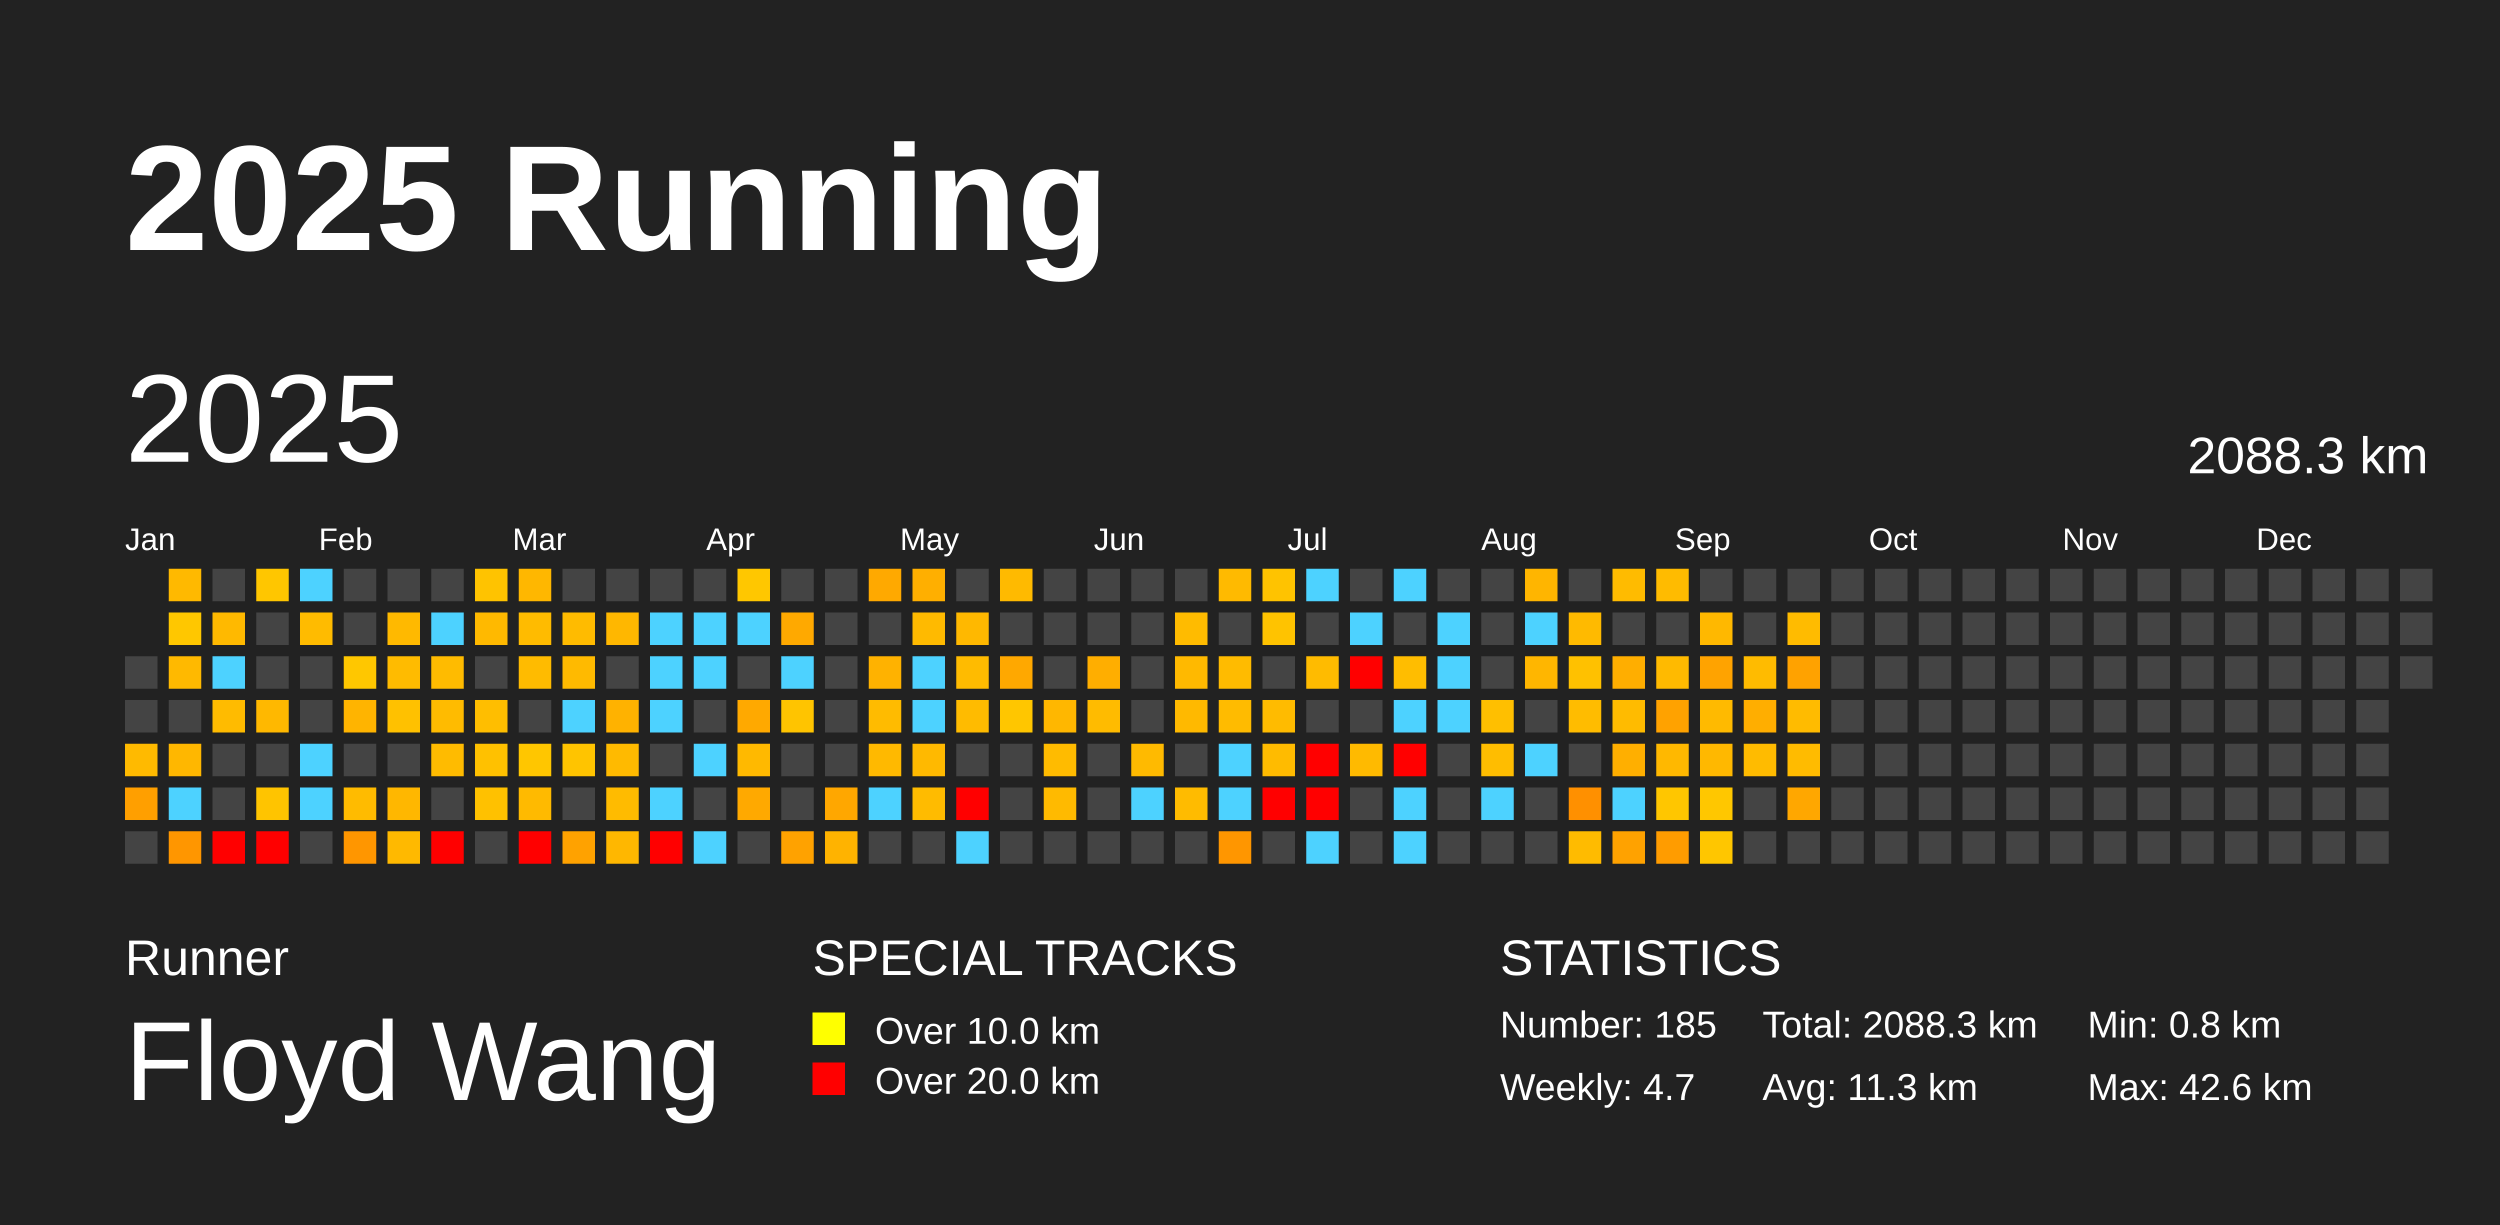
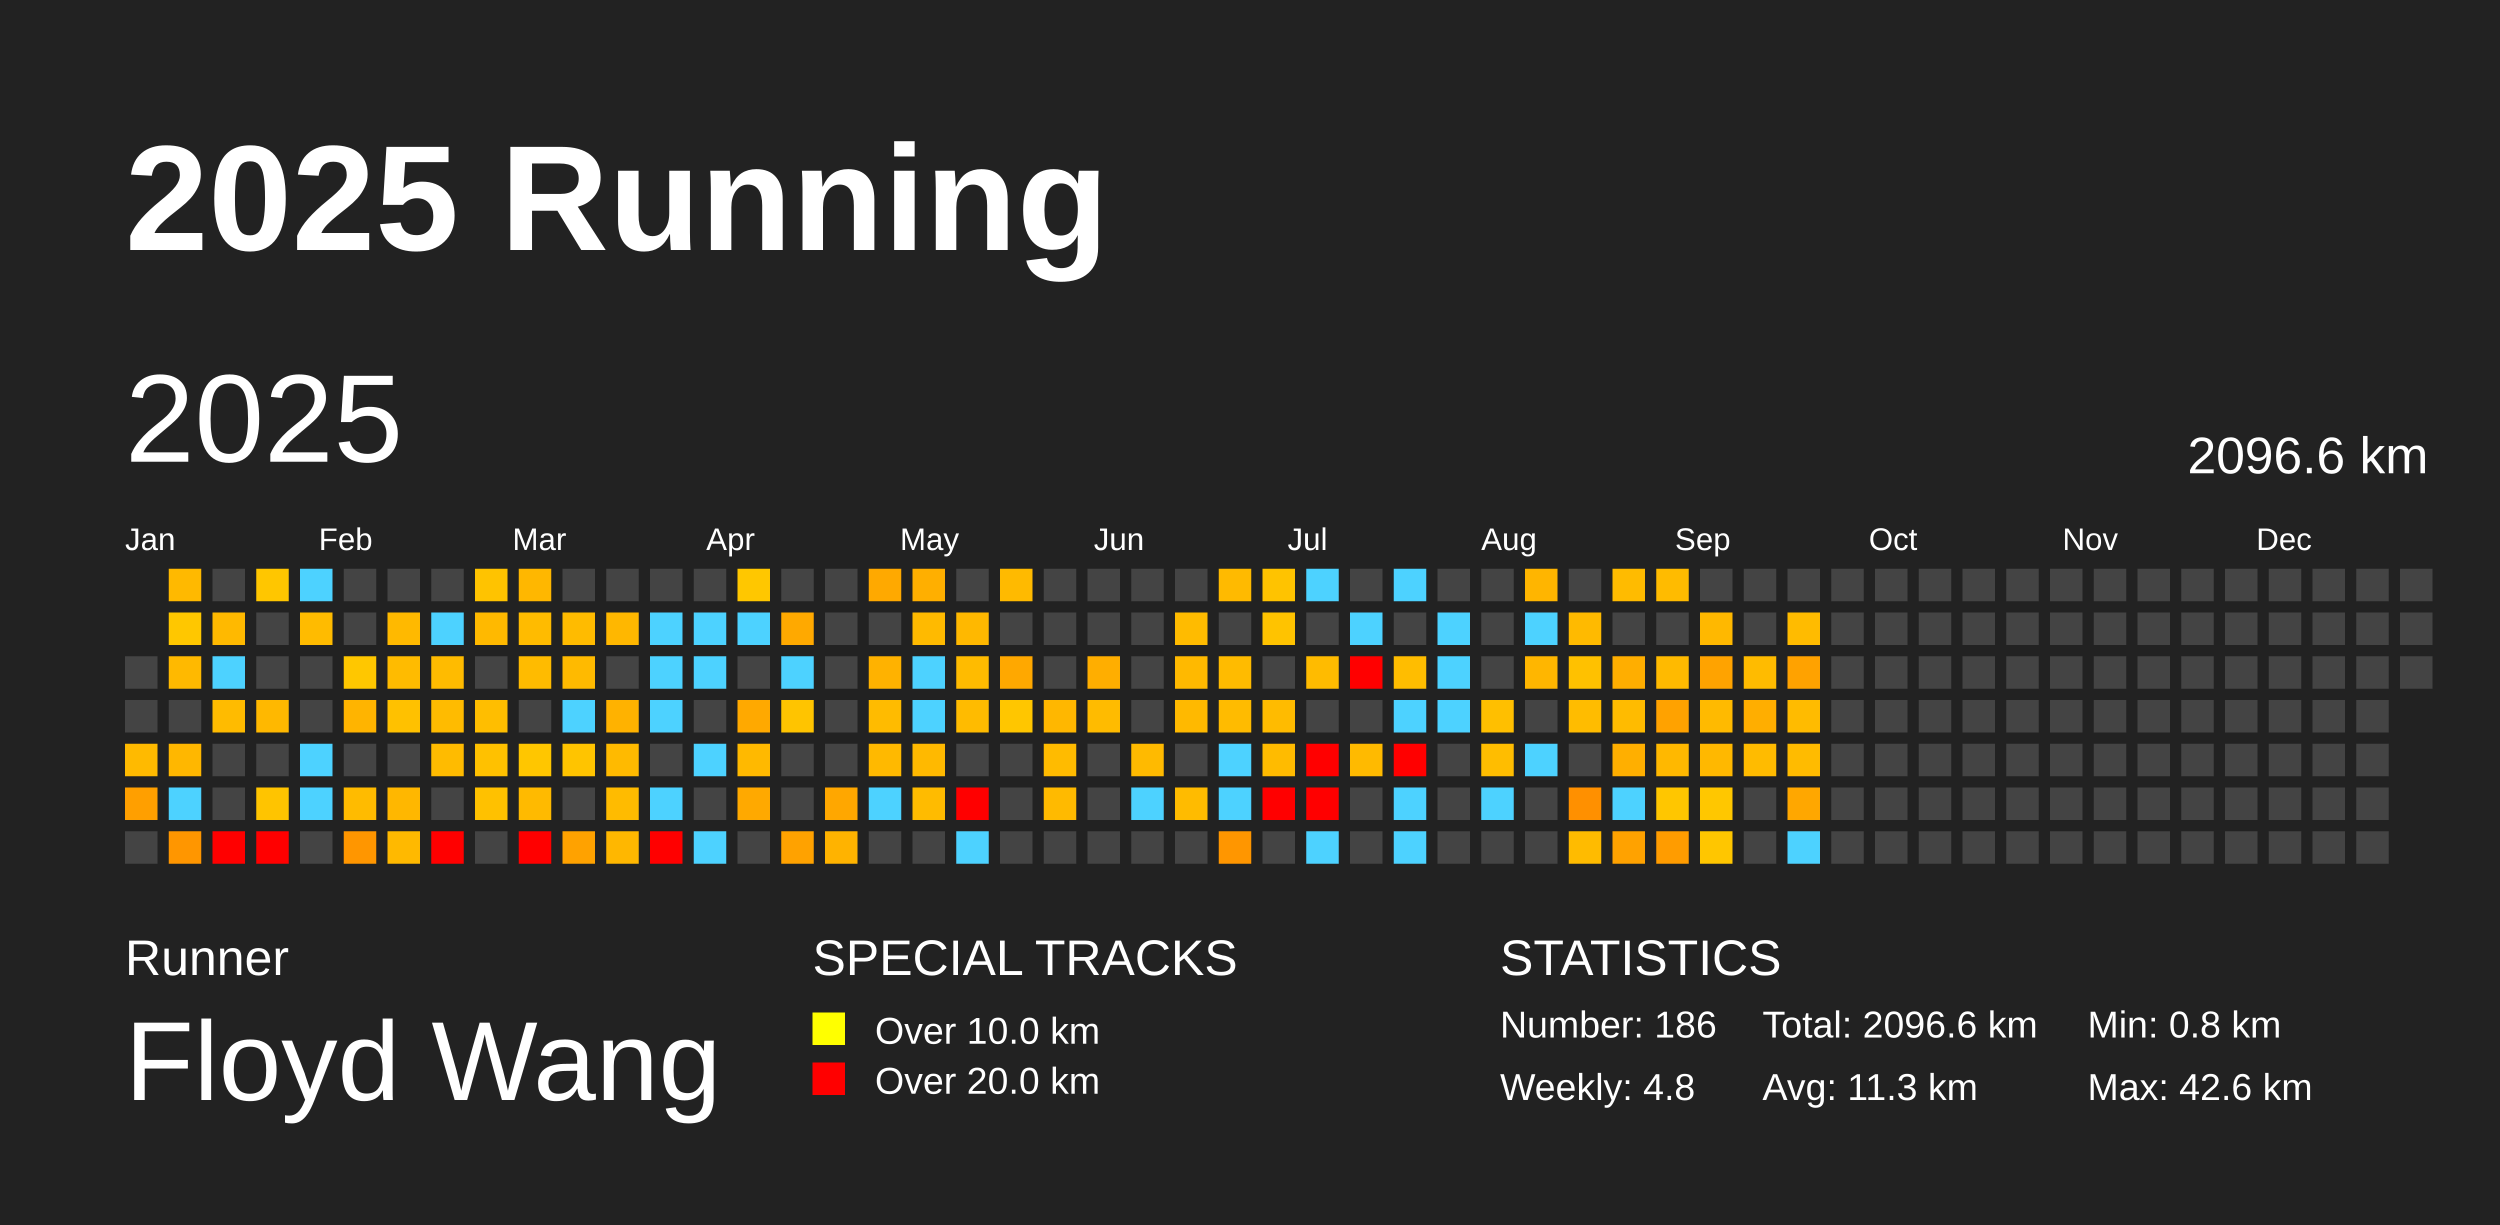
<svg xmlns="http://www.w3.org/2000/svg" baseProfile="full" height="98mm" version="1.1" viewBox="0,0,200,98" width="200mm">
  <defs />
  <rect fill="#222222" height="98" width="200" x="0" y="0" />
  <text fill="#FFFFFF" style="font-size:12px; font-family:Arial; font-weight:bold;" x="10" y="20">2025 Running</text>
  <text fill="#FFFFFF" style="font-size:4px; font-family:Arial" x="10" y="78">Runner</text>
  <text fill="#FFFFFF" style="font-size:9px; font-family:Arial" x="10" y="88">Floyd Wang</text>
  <text fill="#FFFFFF" style="font-size:4px; font-family:Arial" x="65" y="78">SPECIAL TRACKS</text>
  <rect fill="yellow" height="2.6" width="2.6" x="65" y="81" />
  <text fill="#FFFFFF" style="font-size:3px; font-family:Arial" x="70" y="83.5">Over 10.0 km</text>
  <rect fill="red" height="2.6" width="2.6" x="65" y="85" />
  <text fill="#FFFFFF" style="font-size:3px; font-family:Arial" x="70" y="87.5">Over 20.0 km</text>
  <text fill="#FFFFFF" style="font-size:4px; font-family:Arial" x="120" y="78">STATISTICS</text>
-   <text fill="#FFFFFF" style="font-size:3px; font-family:Arial" x="120" y="83">Number: 185</text>
-   <text fill="#FFFFFF" style="font-size:3px; font-family:Arial" x="120" y="88">Weekly: 4.7</text>
-   <text fill="#FFFFFF" style="font-size:3px; font-family:Arial" x="141" y="83">Total: 2088.3 km</text>
+   <text fill="#FFFFFF" style="font-size:3px; font-family:Arial" x="120" y="83">Number: 186</text>
+   <text fill="#FFFFFF" style="font-size:3px; font-family:Arial" x="120" y="88">Weekly: 4.8</text>
+   <text fill="#FFFFFF" style="font-size:3px; font-family:Arial" x="141" y="83">Total: 2096.6 km</text>
  <text fill="#FFFFFF" style="font-size:3px; font-family:Arial" x="141" y="88">Avg: 11.3 km</text>
  <text fill="#FFFFFF" style="font-size:3px; font-family:Arial" x="167" y="83">Min: 0.8 km</text>
  <text fill="#FFFFFF" style="font-size:3px; font-family:Arial" x="167" y="88">Max: 42.6 km</text>
  <text dominant-baseline="hanging" fill="#FFFFFF" style="font-size:10.0px; font-family:Arial;" x="10" y="30">2025</text>
-   <text dominant-baseline="hanging" fill="#FFFFFF" style="font-size:4.125px; font-family:Arial;" x="175" y="35">2088.3 km</text>
+   <text dominant-baseline="hanging" fill="#FFFFFF" style="font-size:4.125px; font-family:Arial;" x="175" y="35">2096.6 km</text>
  <text fill="#FFFFFF" style="font-size:2.5px; font-family:Arial" x="10.0" y="44">Jan</text>
  <text fill="#FFFFFF" style="font-size:2.5px; font-family:Arial" x="25.5" y="44">Feb</text>
  <text fill="#FFFFFF" style="font-size:2.5px; font-family:Arial" x="41.0" y="44">Mar</text>
  <text fill="#FFFFFF" style="font-size:2.5px; font-family:Arial" x="56.5" y="44">Apr</text>
  <text fill="#FFFFFF" style="font-size:2.5px; font-family:Arial" x="72.0" y="44">May</text>
  <text fill="#FFFFFF" style="font-size:2.5px; font-family:Arial" x="87.5" y="44">Jun</text>
  <text fill="#FFFFFF" style="font-size:2.5px; font-family:Arial" x="103.0" y="44">Jul</text>
  <text fill="#FFFFFF" style="font-size:2.5px; font-family:Arial" x="118.5" y="44">Aug</text>
  <text fill="#FFFFFF" style="font-size:2.5px; font-family:Arial" x="134.0" y="44">Sep</text>
  <text fill="#FFFFFF" style="font-size:2.5px; font-family:Arial" x="149.5" y="44">Oct</text>
  <text fill="#FFFFFF" style="font-size:2.5px; font-family:Arial" x="165.0" y="44">Nov</text>
  <text fill="#FFFFFF" style="font-size:2.5px; font-family:Arial" x="180.5" y="44">Dec</text>
  <rect fill="#444444" height="2.6" width="2.6" x="10.0" y="52.5" />
  <rect fill="#444444" height="2.6" width="2.6" x="10.0" y="56.0" />
  <rect fill="#ffba00" height="2.6" width="2.6" x="10.0" y="59.5" />
  <rect fill="#ff9f00" height="2.6" width="2.6" x="10.0" y="63.0" />
  <rect fill="#444444" height="2.6" width="2.6" x="10.0" y="66.5" />
  <rect fill="#ffb900" height="2.6" width="2.6" x="13.5" y="45.5" />
  <rect fill="#ffc700" height="2.6" width="2.6" x="13.5" y="49.0" />
  <rect fill="#ffb900" height="2.6" width="2.6" x="13.5" y="52.5" />
  <rect fill="#444444" height="2.6" width="2.6" x="13.5" y="56.0" />
  <rect fill="#ffb700" height="2.6" width="2.6" x="13.5" y="59.5" />
  <rect fill="#4dd2ff" height="2.6" width="2.6" x="13.5" y="63.0" />
  <rect fill="#ff9600" height="2.6" width="2.6" x="13.5" y="66.5" />
  <rect fill="#444444" height="2.6" width="2.6" x="17.0" y="45.5" />
  <rect fill="#ffb900" height="2.6" width="2.6" x="17.0" y="49.0" />
  <rect fill="#4dd2ff" height="2.6" width="2.6" x="17.0" y="52.5" />
  <rect fill="#ffbb00" height="2.6" width="2.6" x="17.0" y="56.0" />
  <rect fill="#444444" height="2.6" width="2.6" x="17.0" y="59.5" />
  <rect fill="#444444" height="2.6" width="2.6" x="17.0" y="63.0" />
  <rect fill="red" height="2.6" width="2.6" x="17.0" y="66.5" />
  <rect fill="#ffc600" height="2.6" width="2.6" x="20.5" y="45.5" />
  <rect fill="#444444" height="2.6" width="2.6" x="20.5" y="49.0" />
  <rect fill="#444444" height="2.6" width="2.6" x="20.5" y="52.5" />
  <rect fill="#ffb800" height="2.6" width="2.6" x="20.5" y="56.0" />
  <rect fill="#444444" height="2.6" width="2.6" x="20.5" y="59.5" />
  <rect fill="#ffc400" height="2.6" width="2.6" x="20.5" y="63.0" />
  <rect fill="red" height="2.6" width="2.6" x="20.5" y="66.5" />
  <rect fill="#4dd2ff" height="2.6" width="2.6" x="24.0" y="45.5" />
  <rect fill="#ffbb00" height="2.6" width="2.6" x="24.0" y="49.0" />
  <rect fill="#444444" height="2.6" width="2.6" x="24.0" y="52.5" />
  <rect fill="#444444" height="2.6" width="2.6" x="24.0" y="56.0" />
  <rect fill="#4dd2ff" height="2.6" width="2.6" x="24.0" y="59.5" />
  <rect fill="#4dd2ff" height="2.6" width="2.6" x="24.0" y="63.0" />
  <rect fill="#444444" height="2.6" width="2.6" x="24.0" y="66.5" />
  <rect fill="#444444" height="2.6" width="2.6" x="27.5" y="45.5" />
  <rect fill="#444444" height="2.6" width="2.6" x="27.5" y="49.0" />
  <rect fill="#ffc700" height="2.6" width="2.6" x="27.5" y="52.5" />
  <rect fill="#ffb400" height="2.6" width="2.6" x="27.5" y="56.0" />
  <rect fill="#444444" height="2.6" width="2.6" x="27.5" y="59.5" />
  <rect fill="#ffbb00" height="2.6" width="2.6" x="27.5" y="63.0" />
  <rect fill="#ff9600" height="2.6" width="2.6" x="27.5" y="66.5" />
  <rect fill="#444444" height="2.6" width="2.6" x="31.0" y="45.5" />
  <rect fill="#ffb900" height="2.6" width="2.6" x="31.0" y="49.0" />
  <rect fill="#ffbb00" height="2.6" width="2.6" x="31.0" y="52.5" />
  <rect fill="#ffc100" height="2.6" width="2.6" x="31.0" y="56.0" />
  <rect fill="#444444" height="2.6" width="2.6" x="31.0" y="59.5" />
  <rect fill="#ffb700" height="2.6" width="2.6" x="31.0" y="63.0" />
  <rect fill="#ffb900" height="2.6" width="2.6" x="31.0" y="66.5" />
  <rect fill="#444444" height="2.6" width="2.6" x="34.5" y="45.5" />
  <rect fill="#4dd2ff" height="2.6" width="2.6" x="34.5" y="49.0" />
  <rect fill="#ffbb00" height="2.6" width="2.6" x="34.5" y="52.5" />
  <rect fill="#ffbb00" height="2.6" width="2.6" x="34.5" y="56.0" />
  <rect fill="#ffbb00" height="2.6" width="2.6" x="34.5" y="59.5" />
  <rect fill="#444444" height="2.6" width="2.6" x="34.5" y="63.0" />
  <rect fill="red" height="2.6" width="2.6" x="34.5" y="66.5" />
  <rect fill="#ffc300" height="2.6" width="2.6" x="38.0" y="45.5" />
  <rect fill="#ffb900" height="2.6" width="2.6" x="38.0" y="49.0" />
  <rect fill="#444444" height="2.6" width="2.6" x="38.0" y="52.5" />
  <rect fill="#ffbe00" height="2.6" width="2.6" x="38.0" y="56.0" />
  <rect fill="#ffc100" height="2.6" width="2.6" x="38.0" y="59.5" />
  <rect fill="#ffc100" height="2.6" width="2.6" x="38.0" y="63.0" />
  <rect fill="#444444" height="2.6" width="2.6" x="38.0" y="66.5" />
  <rect fill="#ffb700" height="2.6" width="2.6" x="41.5" y="45.5" />
  <rect fill="#ffbb00" height="2.6" width="2.6" x="41.5" y="49.0" />
  <rect fill="#ffbb00" height="2.6" width="2.6" x="41.5" y="52.5" />
  <rect fill="#444444" height="2.6" width="2.6" x="41.5" y="56.0" />
  <rect fill="#ffc600" height="2.6" width="2.6" x="41.5" y="59.5" />
  <rect fill="#ffba00" height="2.6" width="2.6" x="41.5" y="63.0" />
  <rect fill="red" height="2.6" width="2.6" x="41.5" y="66.5" />
  <rect fill="#444444" height="2.6" width="2.6" x="45.0" y="45.5" />
  <rect fill="#ffbb00" height="2.6" width="2.6" x="45.0" y="49.0" />
  <rect fill="#ffba00" height="2.6" width="2.6" x="45.0" y="52.5" />
  <rect fill="#4dd2ff" height="2.6" width="2.6" x="45.0" y="56.0" />
  <rect fill="#ffc400" height="2.6" width="2.6" x="45.0" y="59.5" />
  <rect fill="#444444" height="2.6" width="2.6" x="45.0" y="63.0" />
  <rect fill="#ffa200" height="2.6" width="2.6" x="45.0" y="66.5" />
  <rect fill="#444444" height="2.6" width="2.6" x="48.5" y="45.5" />
  <rect fill="#ffb700" height="2.6" width="2.6" x="48.5" y="49.0" />
  <rect fill="#444444" height="2.6" width="2.6" x="48.5" y="52.5" />
  <rect fill="#ffb200" height="2.6" width="2.6" x="48.5" y="56.0" />
  <rect fill="#ffba00" height="2.6" width="2.6" x="48.5" y="59.5" />
  <rect fill="#ffbb00" height="2.6" width="2.6" x="48.5" y="63.0" />
  <rect fill="#ffb700" height="2.6" width="2.6" x="48.5" y="66.5" />
  <rect fill="#444444" height="2.6" width="2.6" x="52.0" y="45.5" />
  <rect fill="#4dd2ff" height="2.6" width="2.6" x="52.0" y="49.0" />
  <rect fill="#4dd2ff" height="2.6" width="2.6" x="52.0" y="52.5" />
  <rect fill="#4dd2ff" height="2.6" width="2.6" x="52.0" y="56.0" />
  <rect fill="#444444" height="2.6" width="2.6" x="52.0" y="59.5" />
  <rect fill="#4dd2ff" height="2.6" width="2.6" x="52.0" y="63.0" />
  <rect fill="red" height="2.6" width="2.6" x="52.0" y="66.5" />
  <rect fill="#444444" height="2.6" width="2.6" x="55.5" y="45.5" />
  <rect fill="#4dd2ff" height="2.6" width="2.6" x="55.5" y="49.0" />
  <rect fill="#4dd2ff" height="2.6" width="2.6" x="55.5" y="52.5" />
  <rect fill="#444444" height="2.6" width="2.6" x="55.5" y="56.0" />
  <rect fill="#4dd2ff" height="2.6" width="2.6" x="55.5" y="59.5" />
  <rect fill="#444444" height="2.6" width="2.6" x="55.5" y="63.0" />
  <rect fill="#4dd2ff" height="2.6" width="2.6" x="55.5" y="66.5" />
  <rect fill="#ffc700" height="2.6" width="2.6" x="59.0" y="45.5" />
  <rect fill="#4dd2ff" height="2.6" width="2.6" x="59.0" y="49.0" />
  <rect fill="#444444" height="2.6" width="2.6" x="59.0" y="52.5" />
  <rect fill="#ffa900" height="2.6" width="2.6" x="59.0" y="56.0" />
  <rect fill="#ffb900" height="2.6" width="2.6" x="59.0" y="59.5" />
  <rect fill="#ffa900" height="2.6" width="2.6" x="59.0" y="63.0" />
  <rect fill="#444444" height="2.6" width="2.6" x="59.0" y="66.5" />
  <rect fill="#444444" height="2.6" width="2.6" x="62.5" y="45.5" />
  <rect fill="#ffa900" height="2.6" width="2.6" x="62.5" y="49.0" />
  <rect fill="#4dd2ff" height="2.6" width="2.6" x="62.5" y="52.5" />
  <rect fill="#ffc400" height="2.6" width="2.6" x="62.5" y="56.0" />
  <rect fill="#444444" height="2.6" width="2.6" x="62.5" y="59.5" />
  <rect fill="#444444" height="2.6" width="2.6" x="62.5" y="63.0" />
  <rect fill="#ffa200" height="2.6" width="2.6" x="62.5" y="66.5" />
  <rect fill="#444444" height="2.6" width="2.6" x="66.0" y="45.5" />
  <rect fill="#444444" height="2.6" width="2.6" x="66.0" y="49.0" />
  <rect fill="#444444" height="2.6" width="2.6" x="66.0" y="52.5" />
  <rect fill="#444444" height="2.6" width="2.6" x="66.0" y="56.0" />
  <rect fill="#444444" height="2.6" width="2.6" x="66.0" y="59.5" />
  <rect fill="#ffa700" height="2.6" width="2.6" x="66.0" y="63.0" />
  <rect fill="#ffb300" height="2.6" width="2.6" x="66.0" y="66.5" />
  <rect fill="#ffa900" height="2.6" width="2.6" x="69.5" y="45.5" />
  <rect fill="#444444" height="2.6" width="2.6" x="69.5" y="49.0" />
  <rect fill="#ffb200" height="2.6" width="2.6" x="69.5" y="52.5" />
  <rect fill="#ffbb00" height="2.6" width="2.6" x="69.5" y="56.0" />
  <rect fill="#ffb900" height="2.6" width="2.6" x="69.5" y="59.5" />
  <rect fill="#4dd2ff" height="2.6" width="2.6" x="69.5" y="63.0" />
  <rect fill="#444444" height="2.6" width="2.6" x="69.5" y="66.5" />
  <rect fill="#ffaf00" height="2.6" width="2.6" x="73.0" y="45.5" />
  <rect fill="#ffba00" height="2.6" width="2.6" x="73.0" y="49.0" />
  <rect fill="#4dd2ff" height="2.6" width="2.6" x="73.0" y="52.5" />
  <rect fill="#4dd2ff" height="2.6" width="2.6" x="73.0" y="56.0" />
  <rect fill="#ffb900" height="2.6" width="2.6" x="73.0" y="59.5" />
  <rect fill="#ffbb00" height="2.6" width="2.6" x="73.0" y="63.0" />
  <rect fill="#444444" height="2.6" width="2.6" x="73.0" y="66.5" />
  <rect fill="#444444" height="2.6" width="2.6" x="76.5" y="45.5" />
  <rect fill="#ffb800" height="2.6" width="2.6" x="76.5" y="49.0" />
  <rect fill="#ffbb00" height="2.6" width="2.6" x="76.5" y="52.5" />
  <rect fill="#ffbb00" height="2.6" width="2.6" x="76.5" y="56.0" />
  <rect fill="#444444" height="2.6" width="2.6" x="76.5" y="59.5" />
  <rect fill="red" height="2.6" width="2.6" x="76.5" y="63.0" />
  <rect fill="#4dd2ff" height="2.6" width="2.6" x="76.5" y="66.5" />
  <rect fill="#ffba00" height="2.6" width="2.6" x="80.0" y="45.5" />
  <rect fill="#444444" height="2.6" width="2.6" x="80.0" y="49.0" />
  <rect fill="#ffa800" height="2.6" width="2.6" x="80.0" y="52.5" />
  <rect fill="#ffc600" height="2.6" width="2.6" x="80.0" y="56.0" />
  <rect fill="#444444" height="2.6" width="2.6" x="80.0" y="59.5" />
  <rect fill="#444444" height="2.6" width="2.6" x="80.0" y="63.0" />
  <rect fill="#444444" height="2.6" width="2.6" x="80.0" y="66.5" />
  <rect fill="#444444" height="2.6" width="2.6" x="83.5" y="45.5" />
  <rect fill="#444444" height="2.6" width="2.6" x="83.5" y="49.0" />
  <rect fill="#444444" height="2.6" width="2.6" x="83.5" y="52.5" />
  <rect fill="#ffb700" height="2.6" width="2.6" x="83.5" y="56.0" />
  <rect fill="#ffbb00" height="2.6" width="2.6" x="83.5" y="59.5" />
  <rect fill="#ffba00" height="2.6" width="2.6" x="83.5" y="63.0" />
  <rect fill="#444444" height="2.6" width="2.6" x="83.5" y="66.5" />
  <rect fill="#444444" height="2.6" width="2.6" x="87.0" y="45.5" />
  <rect fill="#444444" height="2.6" width="2.6" x="87.0" y="49.0" />
  <rect fill="#ffae00" height="2.6" width="2.6" x="87.0" y="52.5" />
  <rect fill="#ffbb00" height="2.6" width="2.6" x="87.0" y="56.0" />
  <rect fill="#444444" height="2.6" width="2.6" x="87.0" y="59.5" />
  <rect fill="#444444" height="2.6" width="2.6" x="87.0" y="63.0" />
  <rect fill="#444444" height="2.6" width="2.6" x="87.0" y="66.5" />
  <rect fill="#444444" height="2.6" width="2.6" x="90.5" y="45.5" />
  <rect fill="#444444" height="2.6" width="2.6" x="90.5" y="49.0" />
  <rect fill="#444444" height="2.6" width="2.6" x="90.5" y="52.5" />
  <rect fill="#444444" height="2.6" width="2.6" x="90.5" y="56.0" />
  <rect fill="#ffba00" height="2.6" width="2.6" x="90.5" y="59.5" />
  <rect fill="#4dd2ff" height="2.6" width="2.6" x="90.5" y="63.0" />
  <rect fill="#444444" height="2.6" width="2.6" x="90.5" y="66.5" />
  <rect fill="#444444" height="2.6" width="2.6" x="94.0" y="45.5" />
  <rect fill="#ffbb00" height="2.6" width="2.6" x="94.0" y="49.0" />
  <rect fill="#ffb900" height="2.6" width="2.6" x="94.0" y="52.5" />
  <rect fill="#ffb900" height="2.6" width="2.6" x="94.0" y="56.0" />
  <rect fill="#444444" height="2.6" width="2.6" x="94.0" y="59.5" />
  <rect fill="#ffbb00" height="2.6" width="2.6" x="94.0" y="63.0" />
  <rect fill="#444444" height="2.6" width="2.6" x="94.0" y="66.5" />
  <rect fill="#ffba00" height="2.6" width="2.6" x="97.5" y="45.5" />
  <rect fill="#444444" height="2.6" width="2.6" x="97.5" y="49.0" />
  <rect fill="#ffbb00" height="2.6" width="2.6" x="97.5" y="52.5" />
  <rect fill="#ffbb00" height="2.6" width="2.6" x="97.5" y="56.0" />
  <rect fill="#4dd2ff" height="2.6" width="2.6" x="97.5" y="59.5" />
  <rect fill="#4dd2ff" height="2.6" width="2.6" x="97.5" y="63.0" />
  <rect fill="#ff9600" height="2.6" width="2.6" x="97.5" y="66.5" />
  <rect fill="#ffc300" height="2.6" width="2.6" x="101.0" y="45.5" />
  <rect fill="#ffc300" height="2.6" width="2.6" x="101.0" y="49.0" />
  <rect fill="#444444" height="2.6" width="2.6" x="101.0" y="52.5" />
  <rect fill="#ffbb00" height="2.6" width="2.6" x="101.0" y="56.0" />
  <rect fill="#ffbb00" height="2.6" width="2.6" x="101.0" y="59.5" />
  <rect fill="red" height="2.6" width="2.6" x="101.0" y="63.0" />
  <rect fill="#444444" height="2.6" width="2.6" x="101.0" y="66.5" />
  <rect fill="#4dd2ff" height="2.6" width="2.6" x="104.5" y="45.5" />
  <rect fill="#444444" height="2.6" width="2.6" x="104.5" y="49.0" />
  <rect fill="#ffbb00" height="2.6" width="2.6" x="104.5" y="52.5" />
  <rect fill="#444444" height="2.6" width="2.6" x="104.5" y="56.0" />
  <rect fill="red" height="2.6" width="2.6" x="104.5" y="59.5" />
  <rect fill="red" height="2.6" width="2.6" x="104.5" y="63.0" />
  <rect fill="#4dd2ff" height="2.6" width="2.6" x="104.5" y="66.5" />
  <rect fill="#444444" height="2.6" width="2.6" x="108.0" y="45.5" />
  <rect fill="#4dd2ff" height="2.6" width="2.6" x="108.0" y="49.0" />
  <rect fill="red" height="2.6" width="2.6" x="108.0" y="52.5" />
  <rect fill="#444444" height="2.6" width="2.6" x="108.0" y="56.0" />
  <rect fill="#ffba00" height="2.6" width="2.6" x="108.0" y="59.5" />
  <rect fill="#444444" height="2.6" width="2.6" x="108.0" y="63.0" />
  <rect fill="#444444" height="2.6" width="2.6" x="108.0" y="66.5" />
  <rect fill="#4dd2ff" height="2.6" width="2.6" x="111.5" y="45.5" />
  <rect fill="#444444" height="2.6" width="2.6" x="111.5" y="49.0" />
  <rect fill="#ffbd00" height="2.6" width="2.6" x="111.5" y="52.5" />
  <rect fill="#4dd2ff" height="2.6" width="2.6" x="111.5" y="56.0" />
  <rect fill="red" height="2.6" width="2.6" x="111.5" y="59.5" />
  <rect fill="#4dd2ff" height="2.6" width="2.6" x="111.5" y="63.0" />
  <rect fill="#4dd2ff" height="2.6" width="2.6" x="111.5" y="66.5" />
  <rect fill="#444444" height="2.6" width="2.6" x="115.0" y="45.5" />
  <rect fill="#4dd2ff" height="2.6" width="2.6" x="115.0" y="49.0" />
  <rect fill="#4dd2ff" height="2.6" width="2.6" x="115.0" y="52.5" />
  <rect fill="#4dd2ff" height="2.6" width="2.6" x="115.0" y="56.0" />
  <rect fill="#444444" height="2.6" width="2.6" x="115.0" y="59.5" />
  <rect fill="#444444" height="2.6" width="2.6" x="115.0" y="63.0" />
  <rect fill="#444444" height="2.6" width="2.6" x="115.0" y="66.5" />
  <rect fill="#444444" height="2.6" width="2.6" x="118.5" y="45.5" />
  <rect fill="#444444" height="2.6" width="2.6" x="118.5" y="49.0" />
  <rect fill="#444444" height="2.6" width="2.6" x="118.5" y="52.5" />
  <rect fill="#ffbf00" height="2.6" width="2.6" x="118.5" y="56.0" />
  <rect fill="#ffbd00" height="2.6" width="2.6" x="118.5" y="59.5" />
  <rect fill="#4dd2ff" height="2.6" width="2.6" x="118.5" y="63.0" />
  <rect fill="#444444" height="2.6" width="2.6" x="118.5" y="66.5" />
  <rect fill="#ffb500" height="2.6" width="2.6" x="122.0" y="45.5" />
  <rect fill="#4dd2ff" height="2.6" width="2.6" x="122.0" y="49.0" />
  <rect fill="#ffb600" height="2.6" width="2.6" x="122.0" y="52.5" />
  <rect fill="#444444" height="2.6" width="2.6" x="122.0" y="56.0" />
  <rect fill="#4dd2ff" height="2.6" width="2.6" x="122.0" y="59.5" />
  <rect fill="#444444" height="2.6" width="2.6" x="122.0" y="63.0" />
  <rect fill="#444444" height="2.6" width="2.6" x="122.0" y="66.5" />
  <rect fill="#444444" height="2.6" width="2.6" x="125.5" y="45.5" />
  <rect fill="#ffba00" height="2.6" width="2.6" x="125.5" y="49.0" />
  <rect fill="#ffc100" height="2.6" width="2.6" x="125.5" y="52.5" />
  <rect fill="#ffbc00" height="2.6" width="2.6" x="125.5" y="56.0" />
  <rect fill="#444444" height="2.6" width="2.6" x="125.5" y="59.5" />
  <rect fill="#ff9000" height="2.6" width="2.6" x="125.5" y="63.0" />
  <rect fill="#ffbb00" height="2.6" width="2.6" x="125.5" y="66.5" />
  <rect fill="#ffbb00" height="2.6" width="2.6" x="129.0" y="45.5" />
  <rect fill="#444444" height="2.6" width="2.6" x="129.0" y="49.0" />
  <rect fill="#ffae00" height="2.6" width="2.6" x="129.0" y="52.5" />
  <rect fill="#ffbb00" height="2.6" width="2.6" x="129.0" y="56.0" />
  <rect fill="#ffaf00" height="2.6" width="2.6" x="129.0" y="59.5" />
  <rect fill="#4dd2ff" height="2.6" width="2.6" x="129.0" y="63.0" />
  <rect fill="#ffa200" height="2.6" width="2.6" x="129.0" y="66.5" />
  <rect fill="#ffbb00" height="2.6" width="2.6" x="132.5" y="45.5" />
  <rect fill="#444444" height="2.6" width="2.6" x="132.5" y="49.0" />
  <rect fill="#ffba00" height="2.6" width="2.6" x="132.5" y="52.5" />
  <rect fill="#ffa200" height="2.6" width="2.6" x="132.5" y="56.0" />
  <rect fill="#ffb800" height="2.6" width="2.6" x="132.5" y="59.5" />
  <rect fill="#ffc600" height="2.6" width="2.6" x="132.5" y="63.0" />
  <rect fill="#ff9c00" height="2.6" width="2.6" x="132.5" y="66.5" />
  <rect fill="#444444" height="2.6" width="2.6" x="136.0" y="45.5" />
  <rect fill="#ffb800" height="2.6" width="2.6" x="136.0" y="49.0" />
  <rect fill="#ffa300" height="2.6" width="2.6" x="136.0" y="52.5" />
  <rect fill="#ffba00" height="2.6" width="2.6" x="136.0" y="56.0" />
  <rect fill="#ffb800" height="2.6" width="2.6" x="136.0" y="59.5" />
  <rect fill="#ffc700" height="2.6" width="2.6" x="136.0" y="63.0" />
  <rect fill="#ffc600" height="2.6" width="2.6" x="136.0" y="66.5" />
  <rect fill="#444444" height="2.6" width="2.6" x="139.5" y="45.5" />
  <rect fill="#444444" height="2.6" width="2.6" x="139.5" y="49.0" />
  <rect fill="#ffbb00" height="2.6" width="2.6" x="139.5" y="52.5" />
  <rect fill="#ffae00" height="2.6" width="2.6" x="139.5" y="56.0" />
  <rect fill="#ffbb00" height="2.6" width="2.6" x="139.5" y="59.5" />
  <rect fill="#444444" height="2.6" width="2.6" x="139.5" y="63.0" />
  <rect fill="#444444" height="2.6" width="2.6" x="139.5" y="66.5" />
  <rect fill="#444444" height="2.6" width="2.6" x="143.0" y="45.5" />
  <rect fill="#ffbb00" height="2.6" width="2.6" x="143.0" y="49.0" />
  <rect fill="#ffa200" height="2.6" width="2.6" x="143.0" y="52.5" />
  <rect fill="#ffbb00" height="2.6" width="2.6" x="143.0" y="56.0" />
  <rect fill="#ffbb00" height="2.6" width="2.6" x="143.0" y="59.5" />
  <rect fill="#ffa700" height="2.6" width="2.6" x="143.0" y="63.0" />
-   <rect fill="#444444" height="2.6" width="2.6" x="143.0" y="66.5" />
+   <rect fill="#4dd2ff" height="2.6" width="2.6" x="143.0" y="66.5" />
  <rect fill="#444444" height="2.6" width="2.6" x="146.5" y="45.5" />
  <rect fill="#444444" height="2.6" width="2.6" x="146.5" y="49.0" />
  <rect fill="#444444" height="2.6" width="2.6" x="146.5" y="52.5" />
  <rect fill="#444444" height="2.6" width="2.6" x="146.5" y="56.0" />
  <rect fill="#444444" height="2.6" width="2.6" x="146.5" y="59.5" />
  <rect fill="#444444" height="2.6" width="2.6" x="146.5" y="63.0" />
  <rect fill="#444444" height="2.6" width="2.6" x="146.5" y="66.5" />
  <rect fill="#444444" height="2.6" width="2.6" x="150.0" y="45.5" />
  <rect fill="#444444" height="2.6" width="2.6" x="150.0" y="49.0" />
  <rect fill="#444444" height="2.6" width="2.6" x="150.0" y="52.5" />
  <rect fill="#444444" height="2.6" width="2.6" x="150.0" y="56.0" />
  <rect fill="#444444" height="2.6" width="2.6" x="150.0" y="59.5" />
  <rect fill="#444444" height="2.6" width="2.6" x="150.0" y="63.0" />
  <rect fill="#444444" height="2.6" width="2.6" x="150.0" y="66.5" />
  <rect fill="#444444" height="2.6" width="2.6" x="153.5" y="45.5" />
  <rect fill="#444444" height="2.6" width="2.6" x="153.5" y="49.0" />
  <rect fill="#444444" height="2.6" width="2.6" x="153.5" y="52.5" />
  <rect fill="#444444" height="2.6" width="2.6" x="153.5" y="56.0" />
  <rect fill="#444444" height="2.6" width="2.6" x="153.5" y="59.5" />
  <rect fill="#444444" height="2.6" width="2.6" x="153.5" y="63.0" />
  <rect fill="#444444" height="2.6" width="2.6" x="153.5" y="66.5" />
  <rect fill="#444444" height="2.6" width="2.6" x="157.0" y="45.5" />
  <rect fill="#444444" height="2.6" width="2.6" x="157.0" y="49.0" />
  <rect fill="#444444" height="2.6" width="2.6" x="157.0" y="52.5" />
  <rect fill="#444444" height="2.6" width="2.6" x="157.0" y="56.0" />
  <rect fill="#444444" height="2.6" width="2.6" x="157.0" y="59.5" />
  <rect fill="#444444" height="2.6" width="2.6" x="157.0" y="63.0" />
  <rect fill="#444444" height="2.6" width="2.6" x="157.0" y="66.5" />
  <rect fill="#444444" height="2.6" width="2.6" x="160.5" y="45.5" />
  <rect fill="#444444" height="2.6" width="2.6" x="160.5" y="49.0" />
  <rect fill="#444444" height="2.6" width="2.6" x="160.5" y="52.5" />
  <rect fill="#444444" height="2.6" width="2.6" x="160.5" y="56.0" />
  <rect fill="#444444" height="2.6" width="2.6" x="160.5" y="59.5" />
  <rect fill="#444444" height="2.6" width="2.6" x="160.5" y="63.0" />
  <rect fill="#444444" height="2.6" width="2.6" x="160.5" y="66.5" />
  <rect fill="#444444" height="2.6" width="2.6" x="164.0" y="45.5" />
  <rect fill="#444444" height="2.6" width="2.6" x="164.0" y="49.0" />
  <rect fill="#444444" height="2.6" width="2.6" x="164.0" y="52.5" />
  <rect fill="#444444" height="2.6" width="2.6" x="164.0" y="56.0" />
  <rect fill="#444444" height="2.6" width="2.6" x="164.0" y="59.5" />
  <rect fill="#444444" height="2.6" width="2.6" x="164.0" y="63.0" />
  <rect fill="#444444" height="2.6" width="2.6" x="164.0" y="66.5" />
  <rect fill="#444444" height="2.6" width="2.6" x="167.5" y="45.5" />
  <rect fill="#444444" height="2.6" width="2.6" x="167.5" y="49.0" />
  <rect fill="#444444" height="2.6" width="2.6" x="167.5" y="52.5" />
  <rect fill="#444444" height="2.6" width="2.6" x="167.5" y="56.0" />
  <rect fill="#444444" height="2.6" width="2.6" x="167.5" y="59.5" />
  <rect fill="#444444" height="2.6" width="2.6" x="167.5" y="63.0" />
  <rect fill="#444444" height="2.6" width="2.6" x="167.5" y="66.5" />
  <rect fill="#444444" height="2.6" width="2.6" x="171.0" y="45.5" />
  <rect fill="#444444" height="2.6" width="2.6" x="171.0" y="49.0" />
  <rect fill="#444444" height="2.6" width="2.6" x="171.0" y="52.5" />
  <rect fill="#444444" height="2.6" width="2.6" x="171.0" y="56.0" />
  <rect fill="#444444" height="2.6" width="2.6" x="171.0" y="59.5" />
  <rect fill="#444444" height="2.6" width="2.6" x="171.0" y="63.0" />
  <rect fill="#444444" height="2.6" width="2.6" x="171.0" y="66.5" />
  <rect fill="#444444" height="2.6" width="2.6" x="174.5" y="45.5" />
  <rect fill="#444444" height="2.6" width="2.6" x="174.5" y="49.0" />
  <rect fill="#444444" height="2.6" width="2.6" x="174.5" y="52.5" />
  <rect fill="#444444" height="2.6" width="2.6" x="174.5" y="56.0" />
  <rect fill="#444444" height="2.6" width="2.6" x="174.5" y="59.5" />
  <rect fill="#444444" height="2.6" width="2.6" x="174.5" y="63.0" />
  <rect fill="#444444" height="2.6" width="2.6" x="174.5" y="66.5" />
  <rect fill="#444444" height="2.6" width="2.6" x="178.0" y="45.5" />
  <rect fill="#444444" height="2.6" width="2.6" x="178.0" y="49.0" />
  <rect fill="#444444" height="2.6" width="2.6" x="178.0" y="52.5" />
  <rect fill="#444444" height="2.6" width="2.6" x="178.0" y="56.0" />
  <rect fill="#444444" height="2.6" width="2.6" x="178.0" y="59.5" />
  <rect fill="#444444" height="2.6" width="2.6" x="178.0" y="63.0" />
  <rect fill="#444444" height="2.6" width="2.6" x="178.0" y="66.5" />
  <rect fill="#444444" height="2.6" width="2.6" x="181.5" y="45.5" />
  <rect fill="#444444" height="2.6" width="2.6" x="181.5" y="49.0" />
  <rect fill="#444444" height="2.6" width="2.6" x="181.5" y="52.5" />
  <rect fill="#444444" height="2.6" width="2.6" x="181.5" y="56.0" />
  <rect fill="#444444" height="2.6" width="2.6" x="181.5" y="59.5" />
  <rect fill="#444444" height="2.6" width="2.6" x="181.5" y="63.0" />
  <rect fill="#444444" height="2.6" width="2.6" x="181.5" y="66.5" />
  <rect fill="#444444" height="2.6" width="2.6" x="185.0" y="45.5" />
  <rect fill="#444444" height="2.6" width="2.6" x="185.0" y="49.0" />
  <rect fill="#444444" height="2.6" width="2.6" x="185.0" y="52.5" />
  <rect fill="#444444" height="2.6" width="2.6" x="185.0" y="56.0" />
  <rect fill="#444444" height="2.6" width="2.6" x="185.0" y="59.5" />
  <rect fill="#444444" height="2.6" width="2.6" x="185.0" y="63.0" />
  <rect fill="#444444" height="2.6" width="2.6" x="185.0" y="66.5" />
  <rect fill="#444444" height="2.6" width="2.6" x="188.5" y="45.5" />
  <rect fill="#444444" height="2.6" width="2.6" x="188.5" y="49.0" />
  <rect fill="#444444" height="2.6" width="2.6" x="188.5" y="52.5" />
  <rect fill="#444444" height="2.6" width="2.6" x="188.5" y="56.0" />
  <rect fill="#444444" height="2.6" width="2.6" x="188.5" y="59.5" />
  <rect fill="#444444" height="2.6" width="2.6" x="188.5" y="63.0" />
  <rect fill="#444444" height="2.6" width="2.6" x="188.5" y="66.5" />
  <rect fill="#444444" height="2.6" width="2.6" x="192.0" y="45.5" />
  <rect fill="#444444" height="2.6" width="2.6" x="192.0" y="49.0" />
  <rect fill="#444444" height="2.6" width="2.6" x="192.0" y="52.5" />
</svg>
